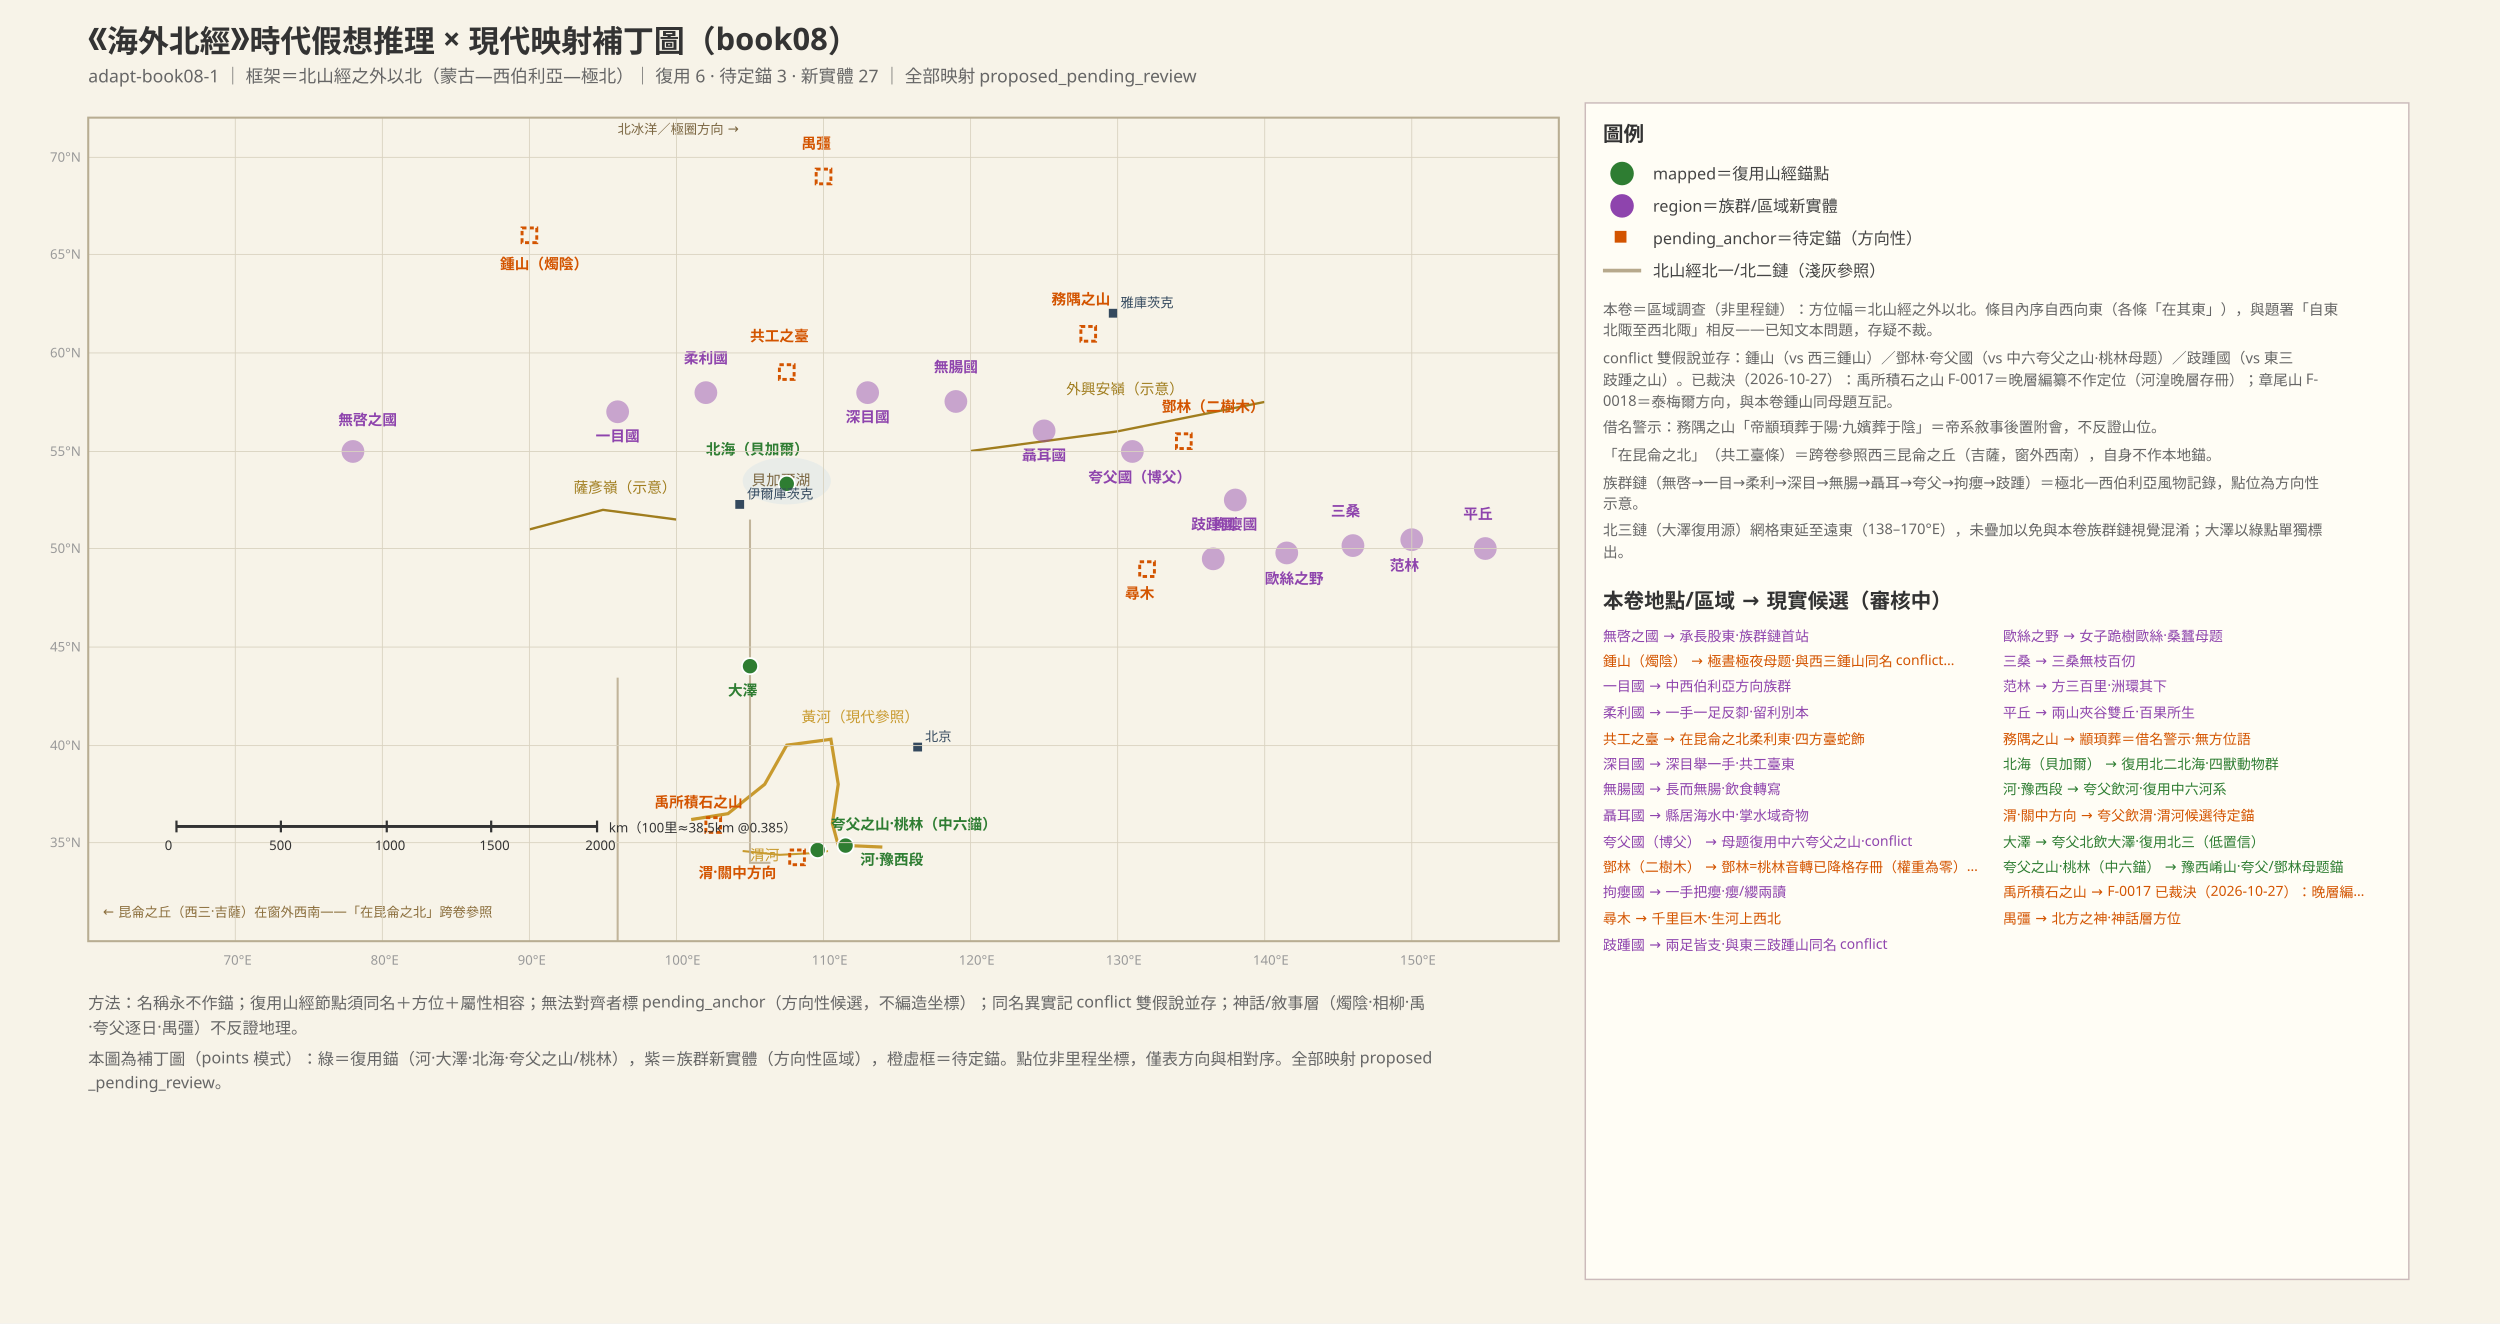
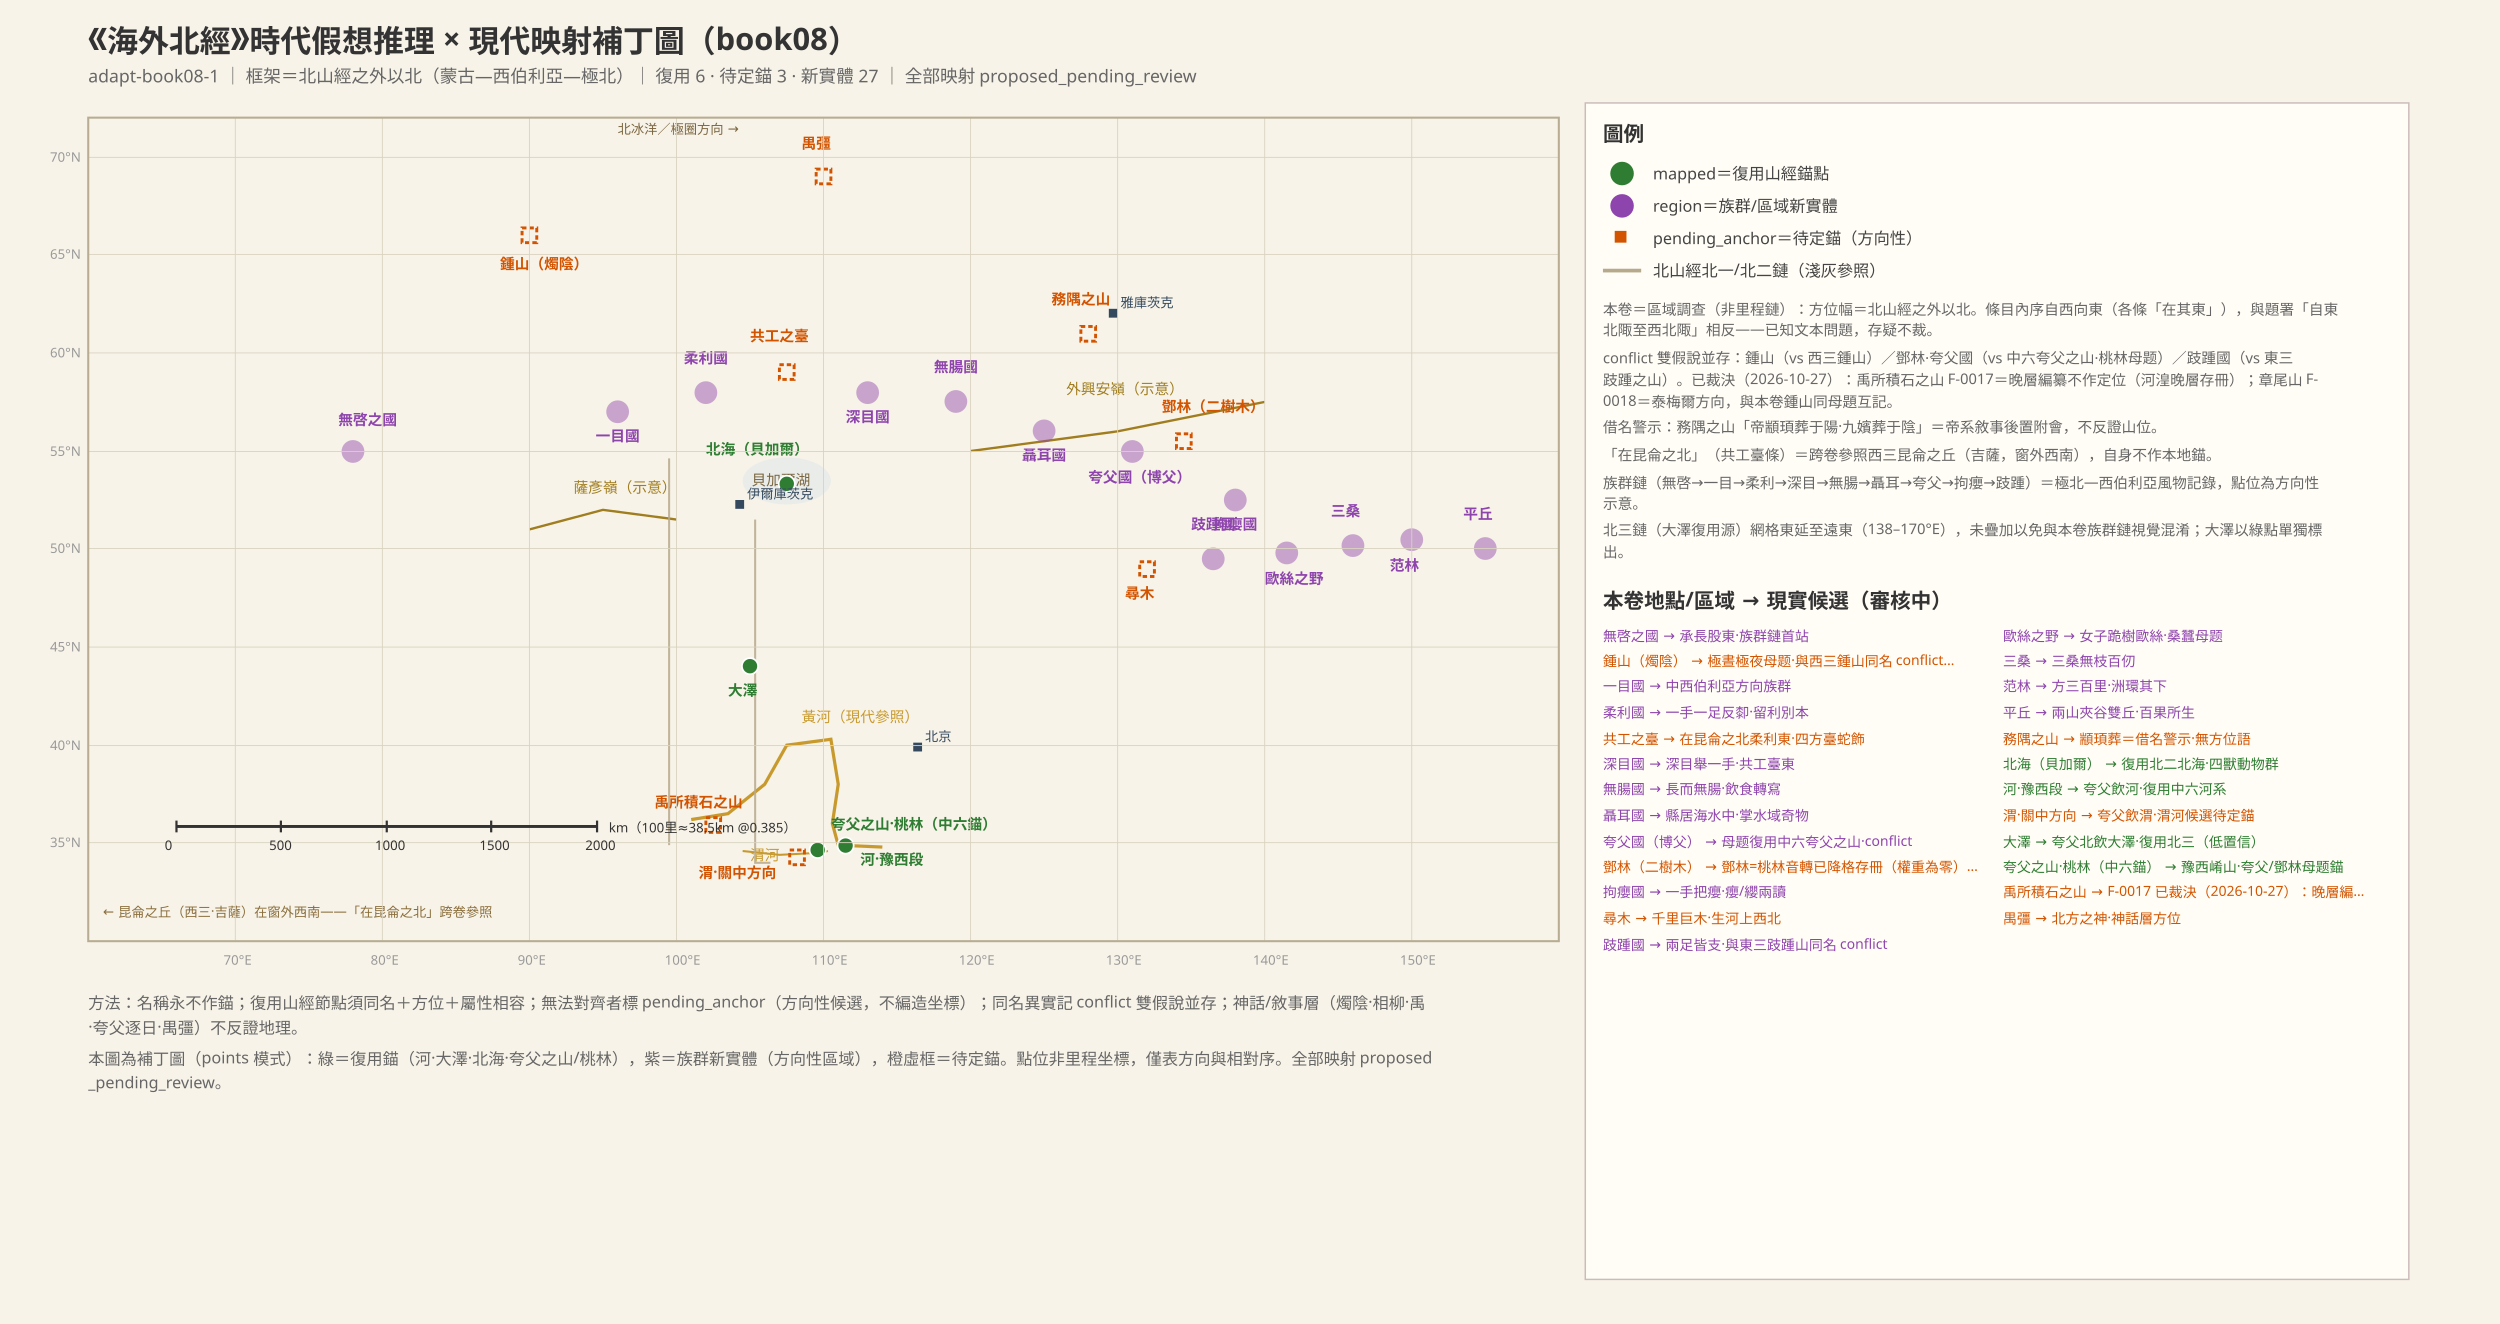
<svg xmlns="http://www.w3.org/2000/svg" width="1700" height="900" font-family="PingFang SC, Hiragino Sans GB, Microsoft YaHei, sans-serif">
  <rect width="1700" height="900" fill="#f7f3e8" />
  <clipPath id="mapclip">
    <rect x="60" y="80" width="1000" height="560" />
  </clipPath>
  <defs>
    <clipPath id="mapclip">
      <rect x="60" y="80" width="1000" height="560" />
    </clipPath>
    <pattern id="sand" width="8" height="8" patternUnits="userSpaceOnUse">
      <rect width="8" height="8" fill="#efe3c0" />
      <circle cx="2" cy="2" r="0.8" fill="#d6b96a" />
      <circle cx="6" cy="6" r="0.8" fill="#d6b96a" />
    </pattern>
  </defs>
  <text x="60" y="34" font-size="21" font-weight="bold" fill="#333">《海外北經》時代假想推理 × 現代映射補丁圖（book08）</text>
  <text x="60" y="56" font-size="12" fill="#666">adapt-book08-1 ｜ 框架＝北山經之外以北（蒙古—西伯利亞—極北）｜ 復用 6 · 待定錨 3 · 新實體 27 ｜ 全部映射 proposed_pending_review</text>
  <g clip-path="url(#mapclip)">
    <polyline points="470.0,557.3 495.0,553.3 520.0,533.3 535.0,506.7 565.0,502.7 570.0,533.3 566.0,560.0 570.0,574.7 600.0,576.0" fill="none" stroke="#c89a2e" stroke-width="2.2" />
    <text x="545" y="491" font-size="10" fill="#c89a2e">黃河（現代參照）</text>
    <polyline points="505.0,578.7 530.0,581.3 555.0,580.0 563.0,578.7" fill="none" stroke="#c89a2e" stroke-width="1.4" />
    <text x="510" y="585" font-size="10" fill="#c89a2e">渭河</text>
    <ellipse cx="535" cy="327" rx="30" ry="16" fill="#cfe0e8" opacity="0.35" />
    <text x="511" y="330" font-size="10" fill="#7a6540">貝加爾湖</text>
    <polyline points="360.0,360.0 410.0,346.7 460.0,353.3" fill="none" stroke="#a07d1e" stroke-width="1.6" />
    <text x="390" y="335" font-size="10" fill="#a07d1e">薩彥嶺（示意）</text>
    <polyline points="660.0,306.7 760.0,293.3 860.0,273.3" fill="none" stroke="#a07d1e" stroke-width="1.6" />
    <text x="725" y="268" font-size="10" fill="#a07d1e">外興安嶺（示意）</text>
-     <polyline points="420.0,723.7 420.0,712.1 420.0,698.3 420.0,679.7 420.0,663.5 420.0,645.9 420.0,627.3 420.0,618.1 420.0,605.2 420.0,600.1 420.0,590.8 420.0,582.5 420.0,567.7 420.0,558.4 420.0,547.7 420.0,534.8 420.0,520.0 420.0,510.8 420.0,501.5 420.0,492.3 420.0,483.9 420.0,481.6 420.0,476.9 420.0,468.7 420.0,460.8" fill="none" stroke="#b7a98c" stroke-width="1.4" opacity="0.85" />
-     <polyline points="523.9,586.7 510.0,586.7 510.0,584.3 510.0,575.1 510.0,558.8 510.0,540.4 510.0,522.8 510.0,505.2 510.0,488.9 510.0,472.8 510.0,456.5 510.0,442.7 510.0,426.5 510.0,408.0 510.0,390.4 510.0,353.3" fill="none" stroke="#b7a98c" stroke-width="1.4" opacity="0.85" />
+     <polyline points="455.0,574.7 455.0,563.1 455.0,549.2 455.0,530.7 455.0,514.5 455.0,496.9 455.0,478.4 455.0,469.1 455.0,456.1 455.0,451.1 455.0,441.9 455.0,433.5 455.0,418.7 455.0,409.5 455.0,398.8 455.0,385.9 455.0,370.9 455.0,361.7 455.0,352.5 455.0,343.2 455.0,334.9 455.0,332.5 455.0,328.0 455.0,319.6 455.0,311.7" fill="none" stroke="#b7a98c" stroke-width="1.4" opacity="0.85" />
+     <polyline points="523.9,586.7 513.5,586.7 513.5,584.4 513.5,575.1 513.5,558.9 513.5,540.4 513.5,522.8 513.5,505.2 513.5,488.9 513.5,472.8 513.5,456.5 513.5,442.7 513.5,426.5 513.5,408.0 513.5,390.4 513.5,353.3" fill="none" stroke="#b7a98c" stroke-width="1.4" opacity="0.85" />
    <text x="70" y="623" font-size="9" fill="#8a6d3b">← 昆侖之丘（西三·吉薩）在窗外西南——「在昆侖之北」跨卷參照</text>
    <text x="420" y="91" font-size="9" fill="#7a6540">北冰洋／極圈方向 →</text>
    <circle cx="240" cy="307" r="7" fill="#8e44ad" opacity="0.45" stroke="#8e44ad" stroke-width="1.5" />
    <text x="230" y="289" font-size="10" font-weight="bold" fill="#8e44ad">無啓之國</text>
    <rect x="355" y="155" width="10" height="10" fill="none" stroke="#d35400" stroke-width="2" stroke-dasharray="3 2" />
    <text x="340" y="183" font-size="10" font-weight="bold" fill="#d35400">鍾山（燭陰）</text>
    <circle cx="420" cy="280" r="7" fill="#8e44ad" opacity="0.45" stroke="#8e44ad" stroke-width="1.5" />
    <text x="405" y="300" font-size="10" font-weight="bold" fill="#8e44ad">一目國</text>
    <circle cx="480" cy="267" r="7" fill="#8e44ad" opacity="0.45" stroke="#8e44ad" stroke-width="1.5" />
    <text x="465" y="247" font-size="10" font-weight="bold" fill="#8e44ad">柔利國</text>
    <rect x="530" y="248" width="10" height="10" fill="none" stroke="#d35400" stroke-width="2" stroke-dasharray="3 2" />
    <text x="510" y="232" font-size="10" font-weight="bold" fill="#d35400">共工之臺</text>
    <circle cx="590" cy="267" r="7" fill="#8e44ad" opacity="0.45" stroke="#8e44ad" stroke-width="1.5" />
    <text x="575" y="287" font-size="10" font-weight="bold" fill="#8e44ad">深目國</text>
    <circle cx="650" cy="273" r="7" fill="#8e44ad" opacity="0.45" stroke="#8e44ad" stroke-width="1.5" />
    <text x="635" y="253" font-size="10" font-weight="bold" fill="#8e44ad">無腸國</text>
    <circle cx="710" cy="293" r="7" fill="#8e44ad" opacity="0.45" stroke="#8e44ad" stroke-width="1.5" />
    <text x="695" y="313" font-size="10" font-weight="bold" fill="#8e44ad">聶耳國</text>
    <circle cx="770" cy="307" r="7" fill="#8e44ad" opacity="0.45" stroke="#8e44ad" stroke-width="1.5" />
    <text x="740" y="328" font-size="10" font-weight="bold" fill="#8e44ad">夸父國（博父）</text>
    <rect x="800" y="295" width="10" height="10" fill="none" stroke="#d35400" stroke-width="2" stroke-dasharray="3 2" />
    <text x="790" y="280" font-size="10" font-weight="bold" fill="#d35400">鄧林（二樹木）</text>
    <circle cx="840" cy="340" r="7" fill="#8e44ad" opacity="0.45" stroke="#8e44ad" stroke-width="1.5" />
    <text x="825" y="360" font-size="10" font-weight="bold" fill="#8e44ad">拘癭國</text>
    <rect x="775" y="382" width="10" height="10" fill="none" stroke="#d35400" stroke-width="2" stroke-dasharray="3 2" />
    <text x="765" y="407" font-size="10" font-weight="bold" fill="#d35400">尋木</text>
    <circle cx="825" cy="380" r="7" fill="#8e44ad" opacity="0.45" stroke="#8e44ad" stroke-width="1.5" />
    <text x="810" y="360" font-size="10" font-weight="bold" fill="#8e44ad">跂踵國</text>
    <circle cx="875" cy="376" r="7" fill="#8e44ad" opacity="0.45" stroke="#8e44ad" stroke-width="1.5" />
    <text x="860" y="397" font-size="10" font-weight="bold" fill="#8e44ad">歐絲之野</text>
    <circle cx="920" cy="371" r="7" fill="#8e44ad" opacity="0.45" stroke="#8e44ad" stroke-width="1.5" />
    <text x="905" y="351" font-size="10" font-weight="bold" fill="#8e44ad">三桑</text>
    <circle cx="960" cy="367" r="7" fill="#8e44ad" opacity="0.45" stroke="#8e44ad" stroke-width="1.5" />
    <text x="945" y="388" font-size="10" font-weight="bold" fill="#8e44ad">范林</text>
    <circle cx="1010" cy="373" r="7" fill="#8e44ad" opacity="0.45" stroke="#8e44ad" stroke-width="1.5" />
    <text x="995" y="353" font-size="10" font-weight="bold" fill="#8e44ad">平丘</text>
    <rect x="735" y="222" width="10" height="10" fill="none" stroke="#d35400" stroke-width="2" stroke-dasharray="3 2" />
    <text x="715" y="207" font-size="10" font-weight="bold" fill="#d35400">務隅之山</text>
    <circle cx="535" cy="329" r="5.5" fill="#2e7d32" stroke="#fff" stroke-width="1.2" />
    <text x="480" y="309" font-size="10" font-weight="bold" fill="#2e7d32">北海（貝加爾）</text>
    <circle cx="575" cy="575" r="5.5" fill="#2e7d32" stroke="#fff" stroke-width="1.2" />
    <text x="585" y="588" font-size="10" font-weight="bold" fill="#2e7d32">河·豫西段</text>
    <rect x="537" y="578" width="10" height="10" fill="none" stroke="#d35400" stroke-width="2" stroke-dasharray="3 2" />
    <text x="475" y="597" font-size="10" font-weight="bold" fill="#d35400">渭·關中方向</text>
    <circle cx="510" cy="453" r="5.5" fill="#2e7d32" stroke="#fff" stroke-width="1.2" />
    <text x="495" y="473" font-size="10" font-weight="bold" fill="#2e7d32">大澤</text>
    <circle cx="556" cy="578" r="5.5" fill="#2e7d32" stroke="#fff" stroke-width="1.2" />
    <text x="565" y="564" font-size="10" font-weight="bold" fill="#2e7d32">夸父之山·桃林（中六錨）</text>
    <rect x="480" y="556" width="10" height="10" fill="none" stroke="#d35400" stroke-width="2" stroke-dasharray="3 2" />
    <text x="445" y="549" font-size="10" font-weight="bold" fill="#d35400">禹所積石之山</text>
    <rect x="555" y="115" width="10" height="10" fill="none" stroke="#d35400" stroke-width="2" stroke-dasharray="3 2" />
    <text x="545" y="101" font-size="10" font-weight="bold" fill="#d35400">禺彊</text>
    <rect x="621" y="505" width="6" height="6" fill="#34495e" />
    <text x="629" y="504" font-size="9" fill="#34495e">北京</text>
    <rect x="500" y="340" width="6" height="6" fill="#34495e" />
    <text x="508" y="339" font-size="9" fill="#34495e">伊爾庫茨克</text>
    <rect x="754" y="210" width="6" height="6" fill="#34495e" />
    <text x="762" y="209" font-size="9" fill="#34495e">雅庫茨克</text>
  </g>
  <line x1="160" y1="640" x2="160" y2="80" stroke="#d9d2c0" stroke-width="0.6" />
  <text x="152" y="656" font-size="9" fill="#999">70°E</text>
  <line x1="260" y1="640" x2="260" y2="80" stroke="#d9d2c0" stroke-width="0.6" />
  <text x="252" y="656" font-size="9" fill="#999">80°E</text>
  <line x1="360" y1="640" x2="360" y2="80" stroke="#d9d2c0" stroke-width="0.6" />
  <text x="352" y="656" font-size="9" fill="#999">90°E</text>
  <line x1="460" y1="640" x2="460" y2="80" stroke="#d9d2c0" stroke-width="0.6" />
  <text x="452" y="656" font-size="9" fill="#999">100°E</text>
  <line x1="560" y1="640" x2="560" y2="80" stroke="#d9d2c0" stroke-width="0.6" />
  <text x="552" y="656" font-size="9" fill="#999">110°E</text>
  <line x1="660" y1="640" x2="660" y2="80" stroke="#d9d2c0" stroke-width="0.6" />
  <text x="652" y="656" font-size="9" fill="#999">120°E</text>
  <line x1="760" y1="640" x2="760" y2="80" stroke="#d9d2c0" stroke-width="0.6" />
  <text x="752" y="656" font-size="9" fill="#999">130°E</text>
  <line x1="860" y1="640" x2="860" y2="80" stroke="#d9d2c0" stroke-width="0.6" />
  <text x="852" y="656" font-size="9" fill="#999">140°E</text>
  <line x1="960" y1="640" x2="960" y2="80" stroke="#d9d2c0" stroke-width="0.6" />
  <text x="952" y="656" font-size="9" fill="#999">150°E</text>
  <line x1="60" y1="573" x2="1060" y2="573" stroke="#d9d2c0" stroke-width="0.6" />
  <text x="34" y="576" font-size="9" fill="#999">35°N</text>
  <line x1="60" y1="507" x2="1060" y2="507" stroke="#d9d2c0" stroke-width="0.6" />
  <text x="34" y="510" font-size="9" fill="#999">40°N</text>
  <line x1="60" y1="440" x2="1060" y2="440" stroke="#d9d2c0" stroke-width="0.6" />
  <text x="34" y="443" font-size="9" fill="#999">45°N</text>
  <line x1="60" y1="373" x2="1060" y2="373" stroke="#d9d2c0" stroke-width="0.6" />
  <text x="34" y="376" font-size="9" fill="#999">50°N</text>
  <line x1="60" y1="307" x2="1060" y2="307" stroke="#d9d2c0" stroke-width="0.6" />
  <text x="34" y="310" font-size="9" fill="#999">55°N</text>
  <line x1="60" y1="240" x2="1060" y2="240" stroke="#d9d2c0" stroke-width="0.6" />
  <text x="34" y="243" font-size="9" fill="#999">60°N</text>
  <line x1="60" y1="173" x2="1060" y2="173" stroke="#d9d2c0" stroke-width="0.6" />
  <text x="34" y="176" font-size="9" fill="#999">65°N</text>
  <line x1="60" y1="107" x2="1060" y2="107" stroke="#d9d2c0" stroke-width="0.6" />
  <text x="34" y="110" font-size="9" fill="#999">70°N</text>
  <rect x="60" y="80" width="1000" height="560" fill="none" stroke="#b8ad92" stroke-width="1.4" />
  <line x1="120" y1="562" x2="406" y2="562" stroke="#333" stroke-width="2" />
  <line x1="120" y1="558" x2="120" y2="566" stroke="#333" stroke-width="1.5" />
  <text x="112" y="578" font-size="9" fill="#333">0</text>
  <line x1="191" y1="558" x2="191" y2="566" stroke="#333" stroke-width="1.5" />
  <text x="183" y="578" font-size="9" fill="#333">500</text>
  <line x1="263" y1="558" x2="263" y2="566" stroke="#333" stroke-width="1.5" />
  <text x="255" y="578" font-size="9" fill="#333">1000</text>
  <line x1="334" y1="558" x2="334" y2="566" stroke="#333" stroke-width="1.5" />
  <text x="326" y="578" font-size="9" fill="#333">1500</text>
  <line x1="406" y1="558" x2="406" y2="566" stroke="#333" stroke-width="1.5" />
  <text x="398" y="578" font-size="9" fill="#333">2000</text>
  <text x="414" y="566" font-size="9" fill="#333">km（100里≈38.5km @0.385）</text>
  <rect x="1078" y="70" width="560" height="800" fill="#fffdf5" stroke="#cbb" />
  <text x="1090" y="96" font-size="14" font-weight="bold" fill="#333">圖例</text>
  <circle cx="1103" cy="118" r="8" fill="#2e7d32" />
  <text x="1124" y="122" font-size="11" fill="#444">mapped＝復用山經錨點</text>
  <circle cx="1103" cy="140" r="8" fill="#8e44ad" />
  <text x="1124" y="144" font-size="11" fill="#444">region＝族群/區域新實體</text>
  <rect x="1098" y="157" width="8" height="8" fill="#d35400" />
  <text x="1124" y="166" font-size="11" fill="#444">pending_anchor＝待定錨（方向性）</text>
  <line x1="1090" y1="184" x2="1116" y2="184" stroke="#b7a98c" stroke-width="2.5" />
  <text x="1124" y="188" font-size="11" fill="#444">北山經北一/北二鏈（淺灰參照）</text>
  <text x="1090" y="214" font-size="10" fill="#666">本卷＝區域調查（非里程鏈）：方位幅＝北山經之外以北。條目內序自西向東（各條「在其東」），與題署「自東</text>
  <text x="1090" y="228" font-size="10" fill="#666">北陬至西北陬」相反——已知文本問題，存疑不裁。</text>
  <text x="1090" y="247" font-size="10" fill="#666">conflict 雙假說並存：鍾山（vs 西三鍾山）／鄧林·夸父國（vs 中六夸父之山·桃林母题）／跂踵國（vs 東三</text>
  <text x="1090" y="262" font-size="10" fill="#666">跂踵之山）。已裁決（2026-10-27）：禹所積石之山 F-0017＝晚層編纂不作定位（河湟晚層存冊）；章尾山 F-</text>
  <text x="1090" y="276" font-size="10" fill="#666">0018＝泰梅爾方向，與本卷鍾山同母題互記。</text>
  <text x="1090" y="294" font-size="10" fill="#666">借名警示：務隅之山「帝顓頊葬于陽·九嬪葬于陰」＝帝系敘事後置附會，不反證山位。</text>
  <text x="1090" y="313" font-size="10" fill="#666">「在昆侖之北」（共工臺條）＝跨卷參照西三昆侖之丘（吉薩，窗外西南），自身不作本地錨。</text>
  <text x="1090" y="332" font-size="10" fill="#666">族群鏈（無啓→一目→柔利→深目→無腸→聶耳→夸父→拘癭→跂踵）＝極北—西伯利亞風物記錄，點位為方向性</text>
  <text x="1090" y="346" font-size="10" fill="#666">示意。</text>
  <text x="1090" y="364" font-size="10" fill="#666">北三鏈（大澤復用源）網格東延至遠東（138–170°E），未疊加以免與本卷族群鏈視覺混淆；大澤以綠點單獨標</text>
  <text x="1090" y="379" font-size="10" fill="#666">出。</text>
  <text x="1090" y="413.5" font-size="14" font-weight="bold" fill="#333">本卷地點/區域 → 現實候選（審核中）</text>
  <text x="1090" y="436" font-size="9.5" fill="#8e44ad">無啓之國 → 承長股東·族群鏈首站</text>
  <text x="1090" y="453" font-size="9.5" fill="#d35400">鍾山（燭陰） → 極晝極夜母题·與西三鍾山同名 conflict…</text>
  <text x="1090" y="470" font-size="9.5" fill="#8e44ad">一目國 → 中西伯利亞方向族群</text>
  <text x="1090" y="488" font-size="9.5" fill="#8e44ad">柔利國 → 一手一足反厀·留利別本</text>
  <text x="1090" y="506" font-size="9.5" fill="#d35400">共工之臺 → 在昆侖之北柔利東·四方臺蛇飾</text>
  <text x="1090" y="523" font-size="9.5" fill="#8e44ad">深目國 → 深目舉一手·共工臺東</text>
  <text x="1090" y="540" font-size="9.5" fill="#8e44ad">無腸國 → 長而無腸·飲食轉寫</text>
  <text x="1090" y="558" font-size="9.5" fill="#8e44ad">聶耳國 → 縣居海水中·掌水域奇物</text>
  <text x="1090" y="576" font-size="9.5" fill="#8e44ad">夸父國（博父） → 母题復用中六夸父之山·conflict</text>
  <text x="1090" y="593" font-size="9.5" fill="#d35400">鄧林（二樹木） → 鄧林=桃林音轉已降格存冊（權重為零）…</text>
  <text x="1090" y="610" font-size="9.5" fill="#8e44ad">拘癭國 → 一手把癭·癭/纓兩讀</text>
  <text x="1090" y="628" font-size="9.5" fill="#d35400">尋木 → 千里巨木·生河上西北</text>
  <text x="1090" y="646" font-size="9.5" fill="#8e44ad">跂踵國 → 兩足皆支·與東三跂踵山同名 conflict</text>
  <text x="1362" y="436" font-size="9.5" fill="#8e44ad">歐絲之野 → 女子跪樹歐絲·桑蠶母题</text>
  <text x="1362" y="453" font-size="9.5" fill="#8e44ad">三桑 → 三桑無枝百仞</text>
  <text x="1362" y="470" font-size="9.5" fill="#8e44ad">范林 → 方三百里·洲環其下</text>
  <text x="1362" y="488" font-size="9.5" fill="#8e44ad">平丘 → 兩山夾谷雙丘·百果所生</text>
  <text x="1362" y="506" font-size="9.5" fill="#d35400">務隅之山 → 顓頊葬＝借名警示·無方位語</text>
  <text x="1362" y="523" font-size="9.5" fill="#2e7d32">北海（貝加爾） → 復用北二北海·四獸動物群</text>
  <text x="1362" y="540" font-size="9.5" fill="#2e7d32">河·豫西段 → 夸父飲河·復用中六河系</text>
  <text x="1362" y="558" font-size="9.5" fill="#d35400">渭·關中方向 → 夸父飲渭·渭河候選待定錨</text>
  <text x="1362" y="576" font-size="9.5" fill="#2e7d32">大澤 → 夸父北飲大澤·復用北三（低置信）</text>
  <text x="1362" y="593" font-size="9.5" fill="#2e7d32">夸父之山·桃林（中六錨） → 豫西崤山·夸父/鄧林母题錨</text>
  <text x="1362" y="610" font-size="9.5" fill="#d35400">禹所積石之山 → F-0017 已裁決（2026-10-27）：晚層編…</text>
  <text x="1362" y="628" font-size="9.5" fill="#d35400">禺彊 → 北方之神·神話層方位</text>
  <text x="60" y="686" font-size="11" fill="#666">方法：名稱永不作錨；復用山經節點須同名＋方位＋屬性相容；無法對齊者標 pending_anchor（方向性候選，不編造坐標）；同名異實記 conflict 雙假說並存；神話/敘事層（燭陰·相柳·禹</text>
  <text x="60" y="702" font-size="11" fill="#666">·夸父逐日·禺彊）不反證地理。</text>
  <text x="60" y="724" font-size="11" fill="#666">本圖為補丁圖（points 模式）：綠＝復用錨（河·大澤·北海·夸父之山/桃林），紫＝族群新實體（方向性區域），橙虛框＝待定錨。點位非里程坐標，僅表方向與相對序。全部映射 proposed</text>
  <text x="60" y="740" font-size="11" fill="#666">_pending_review。</text>
</svg>
